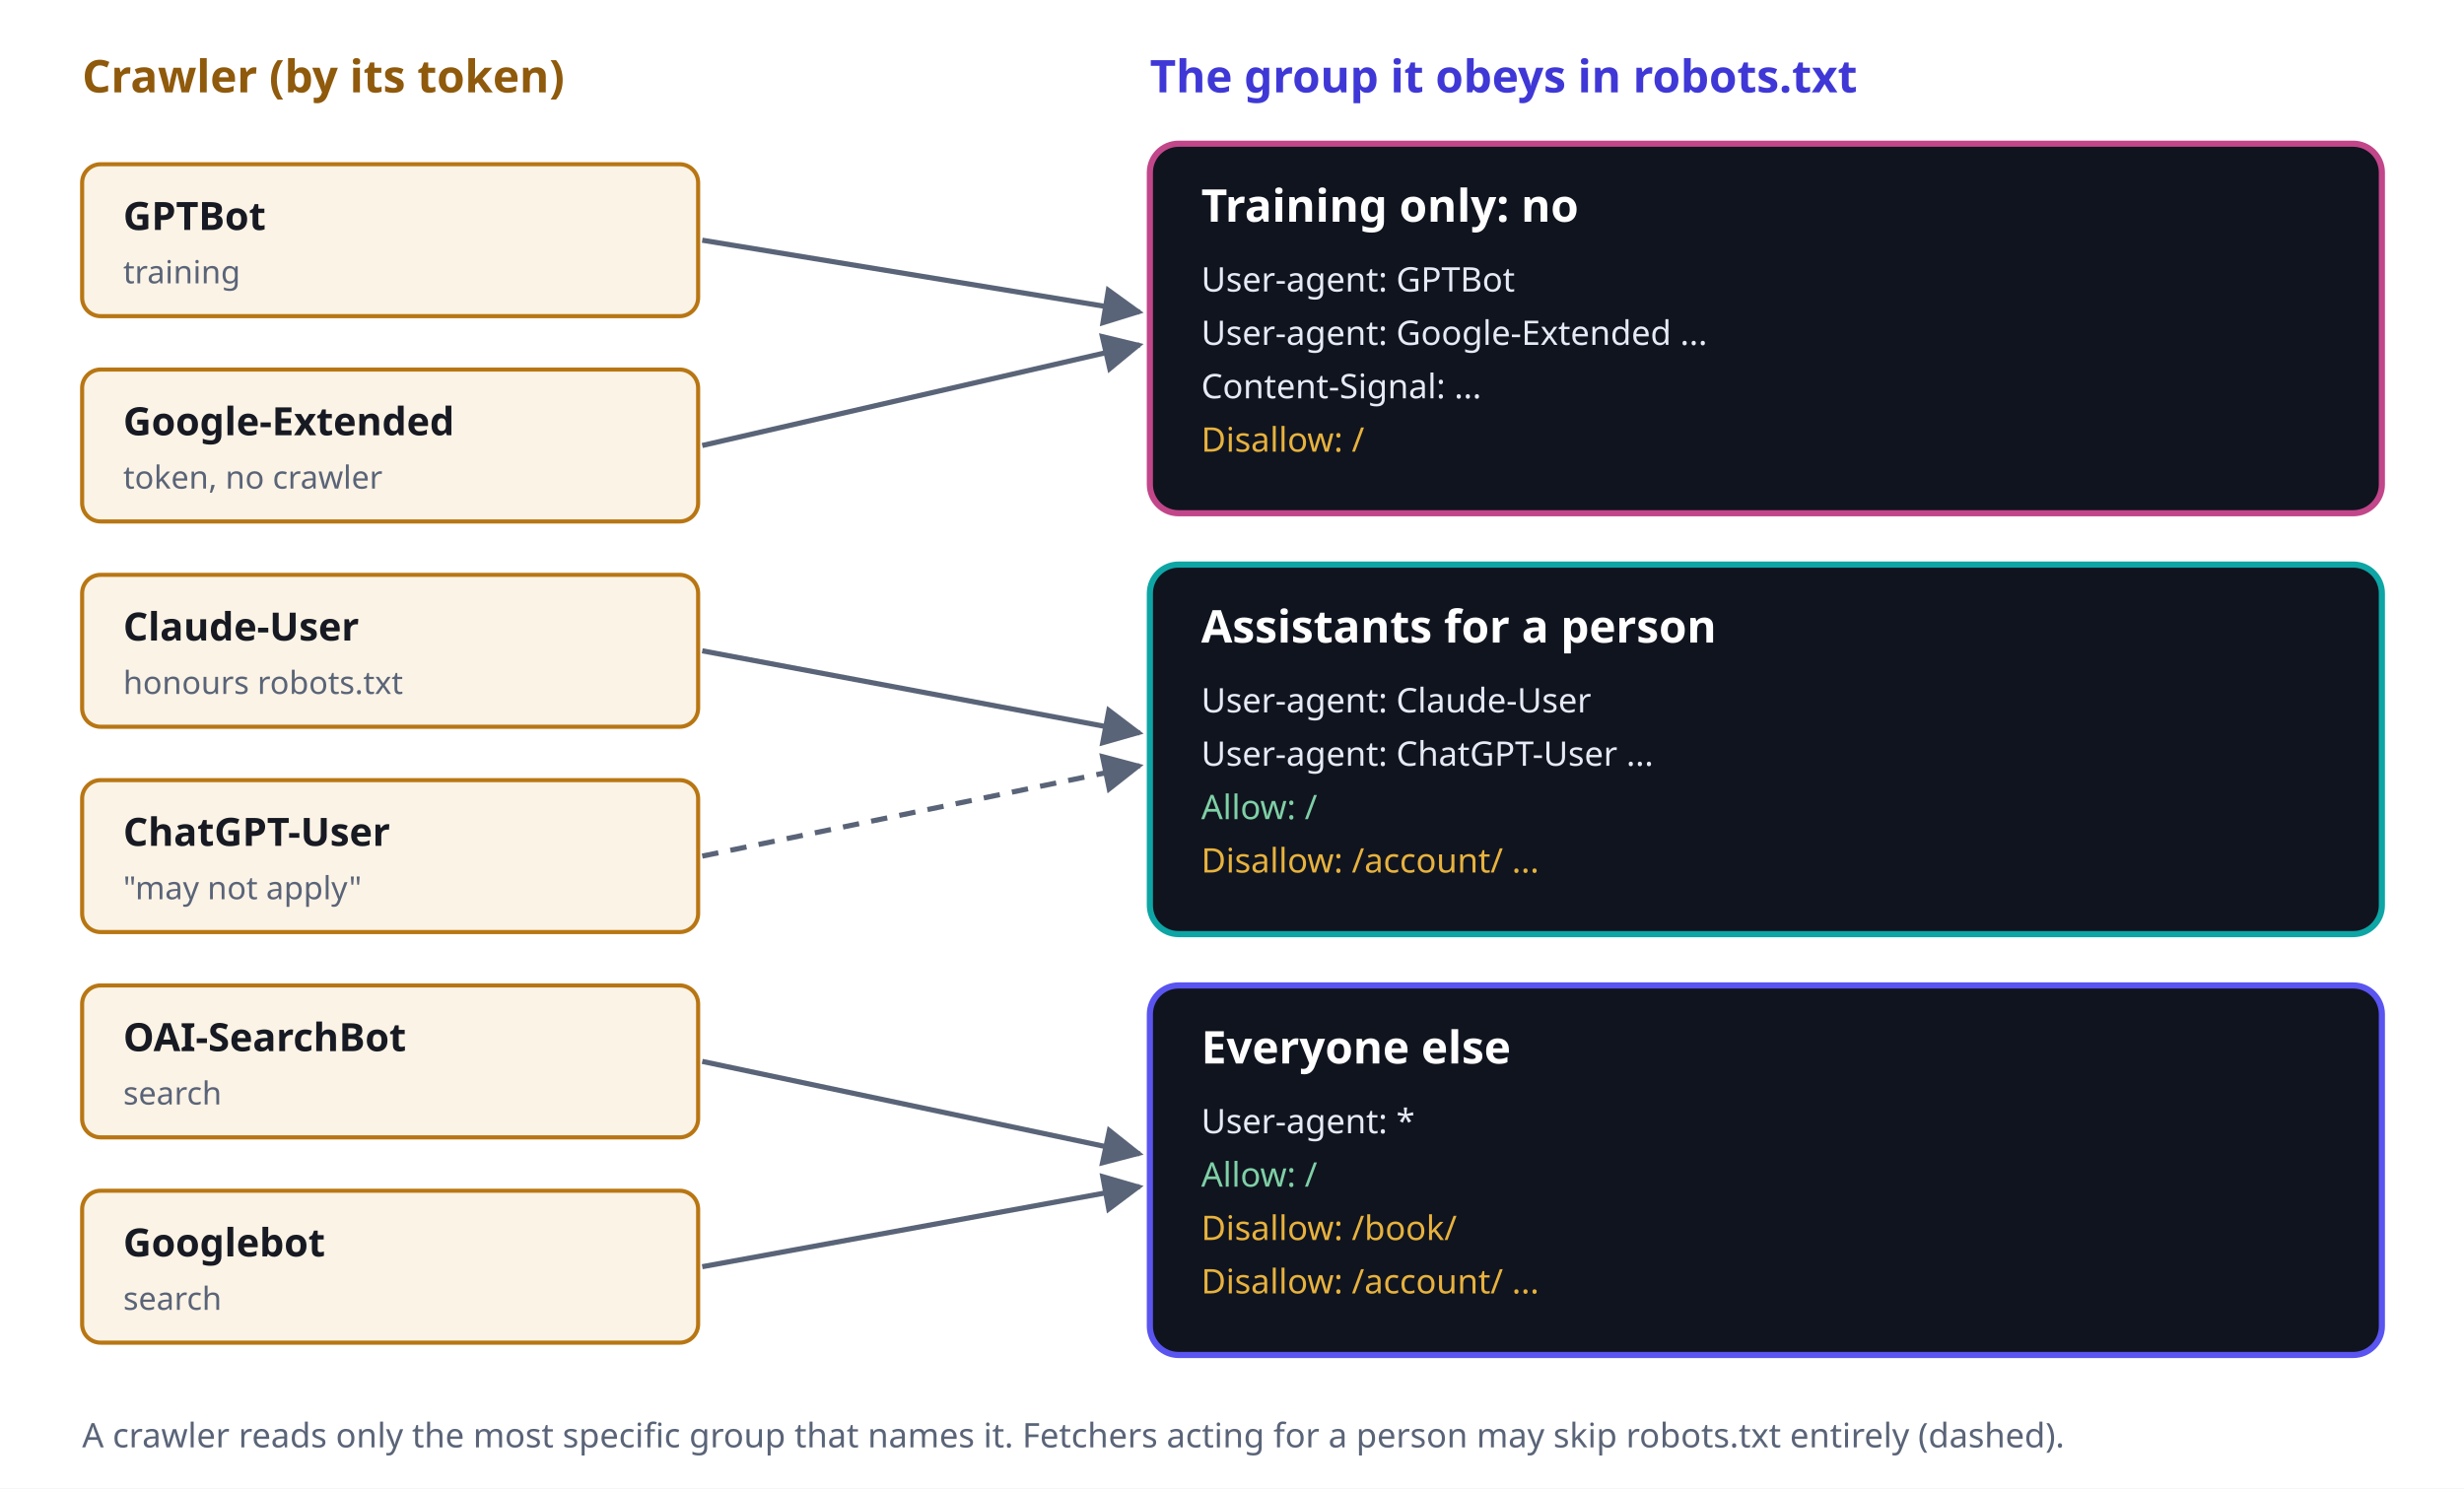
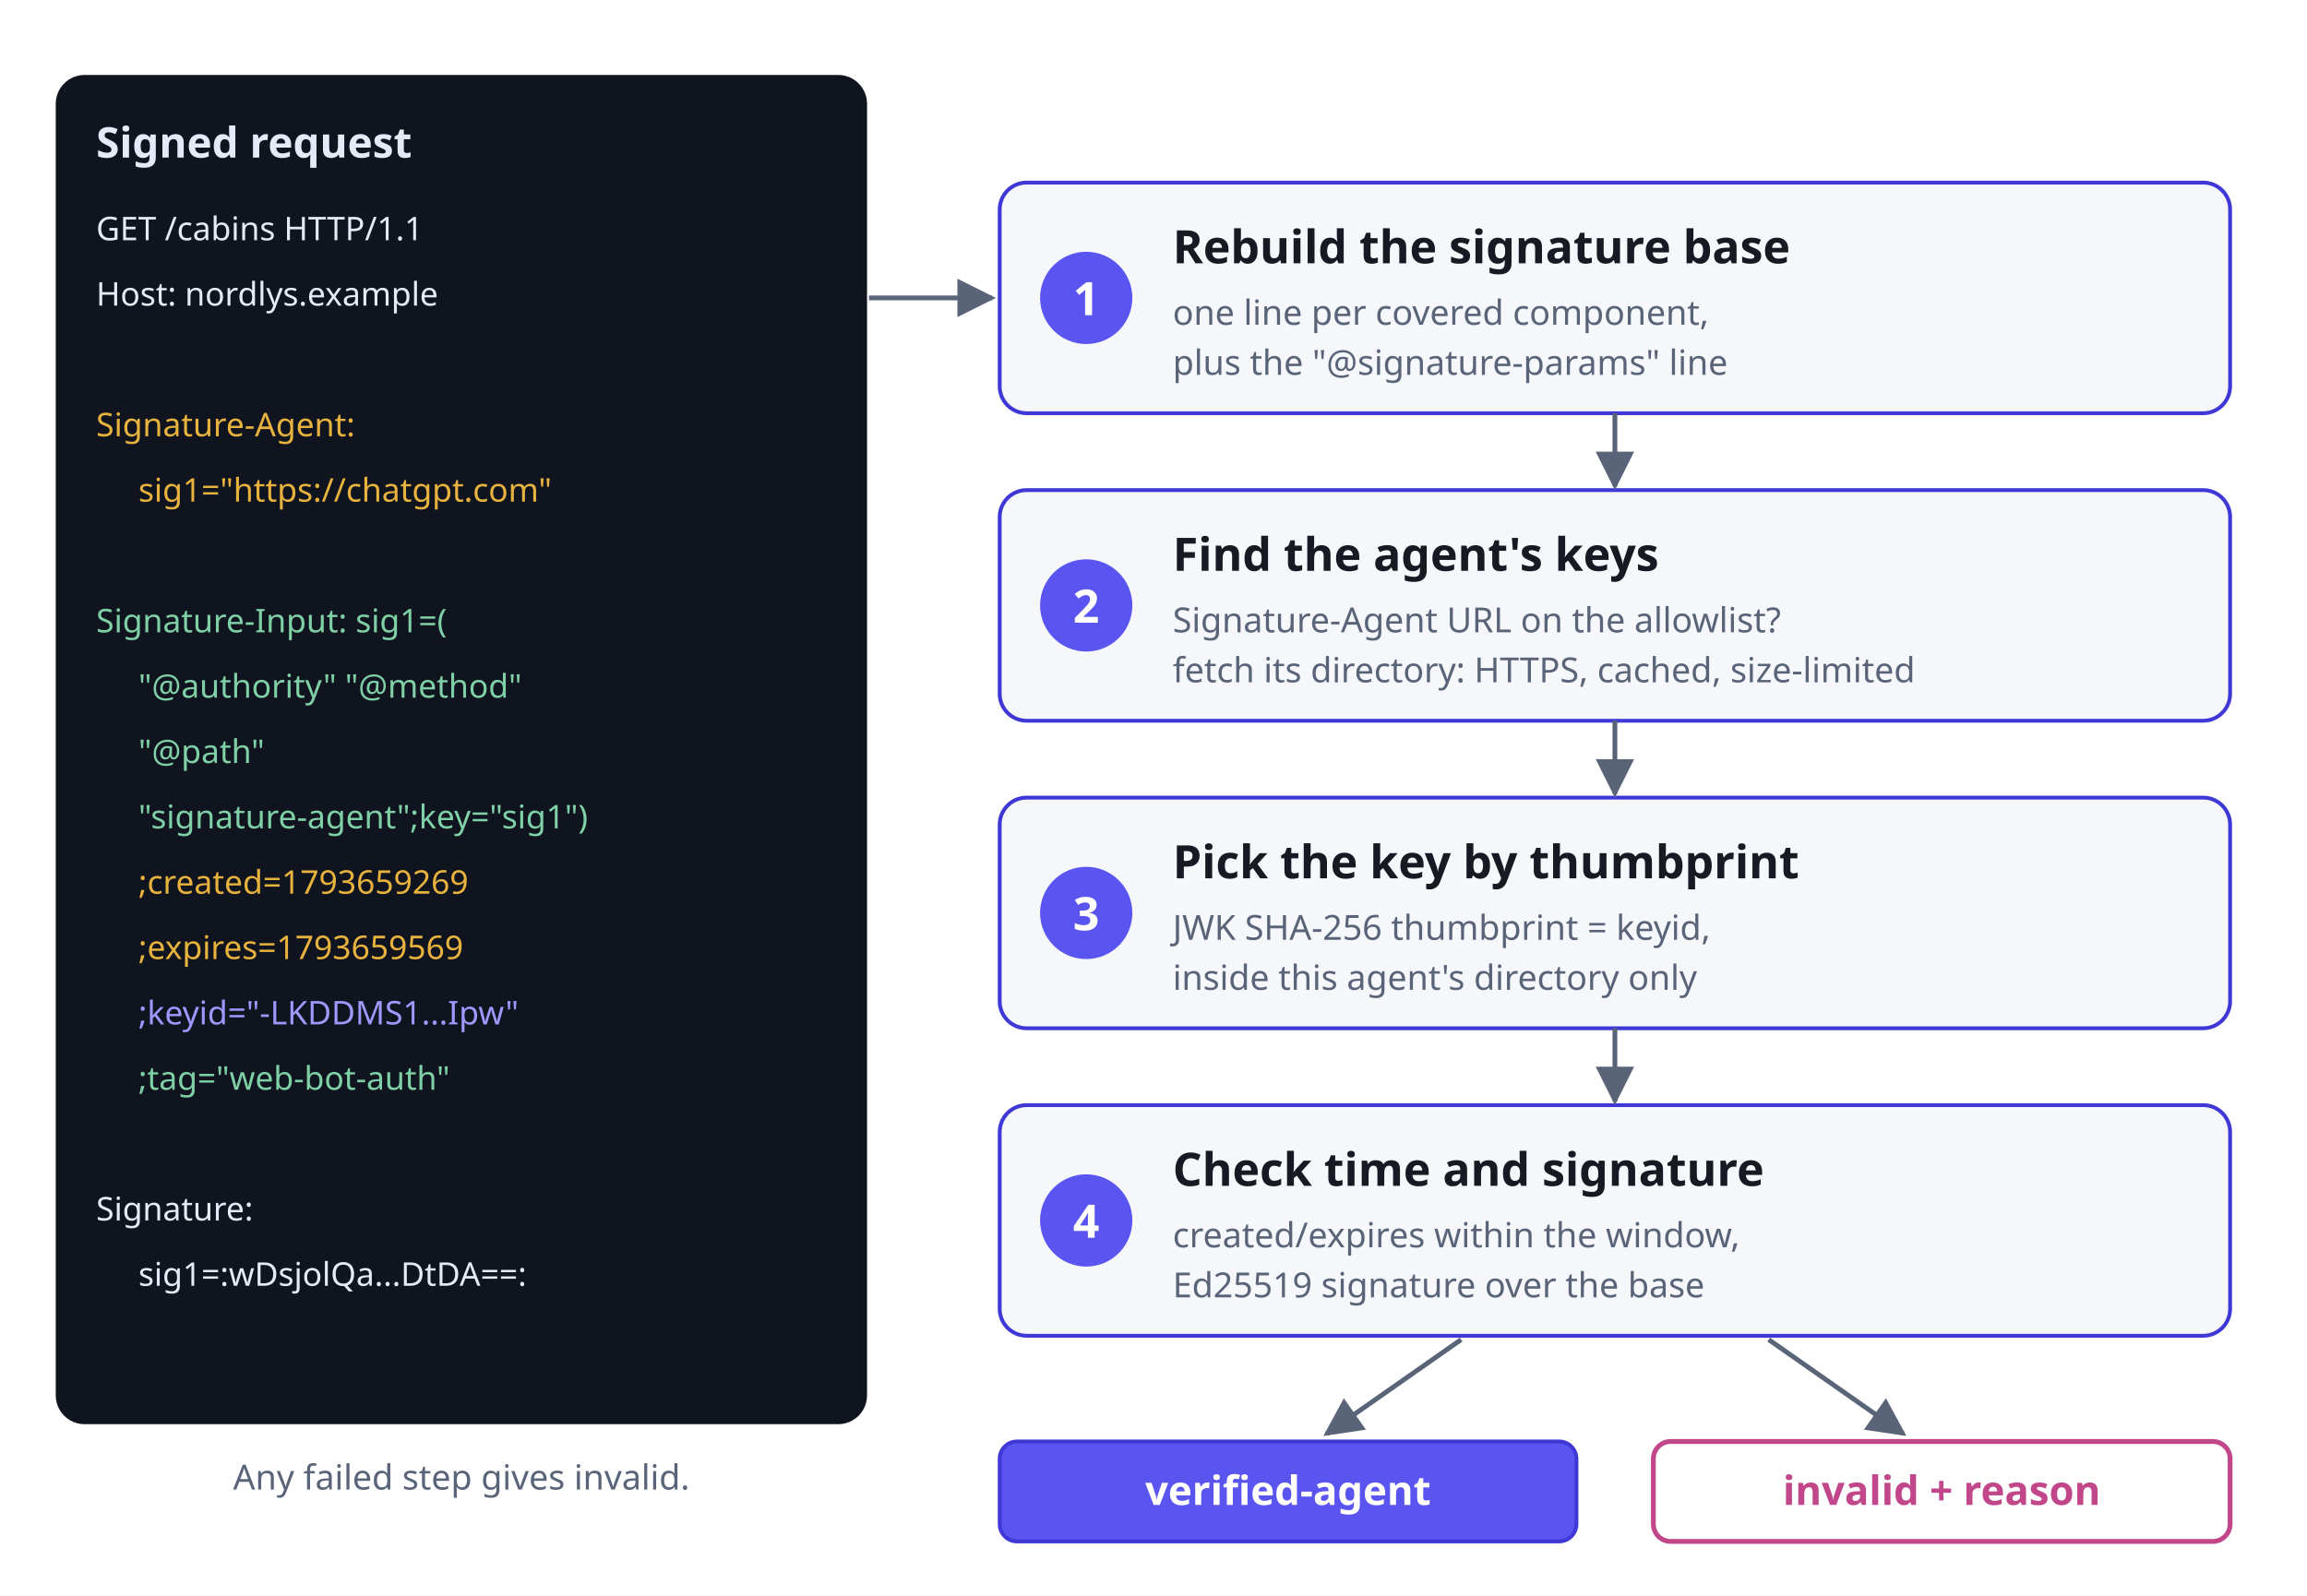
- <svg xmlns="http://www.w3.org/2000/svg" viewBox="0 0 1200 725" width="1200" height="725">
+ <svg xmlns="http://www.w3.org/2000/svg" width="1200" height="830" viewBox="0 0 1200 830">
+   <rect width="1200" height="830" fill="#FFFFFF" />
  <defs>
-     <marker id="arr" viewBox="0 0 10 10" refX="9" refY="5" markerWidth="8" markerHeight="8" orient="auto-start-reverse">
+     <marker id="a" viewBox="0 0 10 10" refX="9" refY="5" markerWidth="8" markerHeight="8" orient="auto-start-reverse">
      <path d="M0,0 L10,5 L0,10 z" fill="#5A6478" />
    </marker>
  </defs>
-   <rect width="1200" height="725" fill="#FFFFFF" />
-   <text x="40" y="45" font-family="Bricolage Grotesque" font-size="22" font-weight="800" fill="#8F5A0C" text-anchor="start">Crawler (by its token)</text>
-   <text x="560" y="45" font-family="Bricolage Grotesque" font-size="22" font-weight="800" fill="#3F38D6" text-anchor="start">The group it obeys in robots.txt</text>
-   <rect x="560" y="70" width="600" height="180" rx="14" fill="#10141F" stroke="#C2468A" stroke-width="3" />
-   <text x="585" y="108" font-family="Bricolage Grotesque" font-size="22" font-weight="800" fill="#FFFFFF" text-anchor="start">Training only: no</text>
-   <text x="585" y="142" font-family="IBM Plex Mono" font-size="16.5" font-weight="400" fill="#E6EAF6" text-anchor="start">User-agent: GPTBot</text>
-   <text x="585" y="168" font-family="IBM Plex Mono" font-size="16.5" font-weight="400" fill="#E6EAF6" text-anchor="start">User-agent: Google-Extended  ...</text>
-   <text x="585" y="194" font-family="IBM Plex Mono" font-size="16.5" font-weight="400" fill="#E6EAF6" text-anchor="start">Content-Signal: ...</text>
-   <text x="585" y="220" font-family="IBM Plex Mono" font-size="16.5" font-weight="400" fill="#E7B23D" text-anchor="start">Disallow: /</text>
-   <rect x="560" y="275" width="600" height="180" rx="14" fill="#10141F" stroke="#0EA5A5" stroke-width="3" />
-   <text x="585" y="313" font-family="Bricolage Grotesque" font-size="22" font-weight="800" fill="#FFFFFF" text-anchor="start">Assistants for a person</text>
-   <text x="585" y="347" font-family="IBM Plex Mono" font-size="16.5" font-weight="400" fill="#E6EAF6" text-anchor="start">User-agent: Claude-User</text>
-   <text x="585" y="373" font-family="IBM Plex Mono" font-size="16.5" font-weight="400" fill="#E6EAF6" text-anchor="start">User-agent: ChatGPT-User  ...</text>
-   <text x="585" y="399" font-family="IBM Plex Mono" font-size="16.5" font-weight="400" fill="#7FD0A6" text-anchor="start">Allow: /</text>
-   <text x="585" y="425" font-family="IBM Plex Mono" font-size="16.5" font-weight="400" fill="#E7B23D" text-anchor="start">Disallow: /account/  ...</text>
-   <rect x="560" y="480" width="600" height="180" rx="14" fill="#10141F" stroke="#5A54F0" stroke-width="3" />
-   <text x="585" y="518" font-family="Bricolage Grotesque" font-size="22" font-weight="800" fill="#FFFFFF" text-anchor="start">Everyone else</text>
-   <text x="585" y="552" font-family="IBM Plex Mono" font-size="16.5" font-weight="400" fill="#E6EAF6" text-anchor="start">User-agent: *</text>
-   <text x="585" y="578" font-family="IBM Plex Mono" font-size="16.5" font-weight="400" fill="#7FD0A6" text-anchor="start">Allow: /</text>
-   <text x="585" y="604" font-family="IBM Plex Mono" font-size="16.5" font-weight="400" fill="#E7B23D" text-anchor="start">Disallow: /book/</text>
-   <text x="585" y="630" font-family="IBM Plex Mono" font-size="16.5" font-weight="400" fill="#E7B23D" text-anchor="start">Disallow: /account/  ...</text>
-   <rect x="40" y="80" width="300" height="74" rx="9" fill="#FBF3E6" stroke="#B87613" stroke-width="2" />
-   <text x="60" y="112" font-family="IBM Plex Mono" font-size="19" font-weight="600" fill="#171A22" text-anchor="start">GPTBot</text>
-   <text x="60" y="138" font-family="Literata" font-size="15.5" fill="#5A6478" text-anchor="start">training</text>
-   <line x1="342" y1="117" x2="555" y2="152" stroke="#5A6478" stroke-width="2.5" marker-end="url(#arr)" />
-   <rect x="40" y="180" width="300" height="74" rx="9" fill="#FBF3E6" stroke="#B87613" stroke-width="2" />
-   <text x="60" y="212" font-family="IBM Plex Mono" font-size="19" font-weight="600" fill="#171A22" text-anchor="start">Google-Extended</text>
-   <text x="60" y="238" font-family="Literata" font-size="15.5" fill="#5A6478" text-anchor="start">token, no crawler</text>
-   <line x1="342" y1="217" x2="555" y2="168" stroke="#5A6478" stroke-width="2.5" marker-end="url(#arr)" />
-   <rect x="40" y="280" width="300" height="74" rx="9" fill="#FBF3E6" stroke="#B87613" stroke-width="2" />
-   <text x="60" y="312" font-family="IBM Plex Mono" font-size="19" font-weight="600" fill="#171A22" text-anchor="start">Claude-User</text>
-   <text x="60" y="338" font-family="Literata" font-size="15.5" fill="#5A6478" text-anchor="start">honours robots.txt</text>
-   <line x1="342" y1="317" x2="555" y2="357" stroke="#5A6478" stroke-width="2.5" marker-end="url(#arr)" />
-   <rect x="40" y="380" width="300" height="74" rx="9" fill="#FBF3E6" stroke="#B87613" stroke-width="2" />
-   <text x="60" y="412" font-family="IBM Plex Mono" font-size="19" font-weight="600" fill="#171A22" text-anchor="start">ChatGPT-User</text>
-   <text x="60" y="438" font-family="Literata" font-size="15.5" fill="#5A6478" text-anchor="start">"may not apply"</text>
-   <line x1="342" y1="417" x2="555" y2="373" stroke="#5A6478" stroke-width="2.5" marker-end="url(#arr)" stroke-dasharray="8 6" />
-   <rect x="40" y="480" width="300" height="74" rx="9" fill="#FBF3E6" stroke="#B87613" stroke-width="2" />
-   <text x="60" y="512" font-family="IBM Plex Mono" font-size="19" font-weight="600" fill="#171A22" text-anchor="start">OAI-SearchBot</text>
-   <text x="60" y="538" font-family="Literata" font-size="15.5" fill="#5A6478" text-anchor="start">search</text>
-   <line x1="342" y1="517" x2="555" y2="562" stroke="#5A6478" stroke-width="2.5" marker-end="url(#arr)" />
-   <rect x="40" y="580" width="300" height="74" rx="9" fill="#FBF3E6" stroke="#B87613" stroke-width="2" />
-   <text x="60" y="612" font-family="IBM Plex Mono" font-size="19" font-weight="600" fill="#171A22" text-anchor="start">Googlebot</text>
-   <text x="60" y="638" font-family="Literata" font-size="15.5" fill="#5A6478" text-anchor="start">search</text>
-   <line x1="342" y1="617" x2="555" y2="578" stroke="#5A6478" stroke-width="2.5" marker-end="url(#arr)" />
-   <text x="40" y="705" font-family="Literata" font-size="16.5" fill="#5A6478" text-anchor="start">A crawler reads only the most specific group that names it. Fetchers acting for a person may skip robots.txt entirely (dashed).</text>
+   <rect x="30" y="40" width="420" height="700" rx="14" fill="#10141F" stroke="#10141F" stroke-width="2" />
+   <text x="50" y="82" text-anchor="start" font-family="Bricolage Grotesque" font-weight="700" font-size="22" fill="#E6EAF6">Signed request</text>
+   <text x="50" y="125" text-anchor="start" font-family="IBM Plex Mono" font-size="17" fill="#E6EAF6">GET /cabins HTTP/1.1</text>
+   <text x="50" y="159" text-anchor="start" font-family="IBM Plex Mono" font-size="17" fill="#E6EAF6">Host: nordlys.example</text>
+   <text x="50" y="227" text-anchor="start" font-family="IBM Plex Mono" font-size="17" fill="#E7B23D">Signature-Agent:</text>
+   <text x="72" y="261" text-anchor="start" font-family="IBM Plex Mono" font-size="17" fill="#E7B23D">sig1="https://chatgpt.com"</text>
+   <text x="50" y="329" text-anchor="start" font-family="IBM Plex Mono" font-size="17" fill="#7FD0A6">Signature-Input: sig1=(</text>
+   <text x="72" y="363" text-anchor="start" font-family="IBM Plex Mono" font-size="17" fill="#7FD0A6">"@authority" "@method"</text>
+   <text x="72" y="397" text-anchor="start" font-family="IBM Plex Mono" font-size="17" fill="#7FD0A6">"@path"</text>
+   <text x="72" y="431" text-anchor="start" font-family="IBM Plex Mono" font-size="17" fill="#7FD0A6">"signature-agent";key="sig1")</text>
+   <text x="72" y="465" text-anchor="start" font-family="IBM Plex Mono" font-size="17" fill="#E7B23D">;created=1793659269</text>
+   <text x="72" y="499" text-anchor="start" font-family="IBM Plex Mono" font-size="17" fill="#E7B23D">;expires=1793659569</text>
+   <text x="72" y="533" text-anchor="start" font-family="IBM Plex Mono" font-size="17" fill="#9E98FF">;keyid="-LKDDMS1...Ipw"</text>
+   <text x="72" y="567" text-anchor="start" font-family="IBM Plex Mono" font-size="17" fill="#7FD0A6">;tag="web-bot-auth"</text>
+   <text x="50" y="635" text-anchor="start" font-family="IBM Plex Mono" font-size="17" fill="#E6EAF6">Signature:</text>
+   <text x="72" y="669" text-anchor="start" font-family="IBM Plex Mono" font-size="17" fill="#E6EAF6">sig1=:wDsjolQa...DtDA==:</text>
+   <rect x="520" y="95" width="640" height="120" rx="14" fill="#F6F7FB" stroke="#3F38D6" stroke-width="2" />
+   <circle cx="565" cy="155" r="24" fill="#5A54F0" />
+   <text x="565" y="164" text-anchor="middle" font-family="Bricolage Grotesque" font-weight="700" font-size="24" fill="#FFFFFF">1</text>
+   <text x="610" y="137" text-anchor="start" font-family="Bricolage Grotesque" font-weight="700" font-size="24" fill="#171A22">Rebuild the signature base</text>
+   <text x="610" y="169" text-anchor="start" font-family="Literata" font-size="18" fill="#5A6478">one line per covered component,</text>
+   <text x="610" y="195" text-anchor="start" font-family="Literata" font-size="18" fill="#5A6478">plus the "@signature-params" line</text>
+   <rect x="520" y="255" width="640" height="120" rx="14" fill="#F6F7FB" stroke="#3F38D6" stroke-width="2" />
+   <circle cx="565" cy="315" r="24" fill="#5A54F0" />
+   <text x="565" y="324" text-anchor="middle" font-family="Bricolage Grotesque" font-weight="700" font-size="24" fill="#FFFFFF">2</text>
+   <text x="610" y="297" text-anchor="start" font-family="Bricolage Grotesque" font-weight="700" font-size="24" fill="#171A22">Find the agent's keys</text>
+   <text x="610" y="329" text-anchor="start" font-family="Literata" font-size="18" fill="#5A6478">Signature-Agent URL on the allowlist?</text>
+   <text x="610" y="355" text-anchor="start" font-family="Literata" font-size="18" fill="#5A6478">fetch its directory: HTTPS, cached, size-limited</text>
+   <rect x="520" y="415" width="640" height="120" rx="14" fill="#F6F7FB" stroke="#3F38D6" stroke-width="2" />
+   <circle cx="565" cy="475" r="24" fill="#5A54F0" />
+   <text x="565" y="484" text-anchor="middle" font-family="Bricolage Grotesque" font-weight="700" font-size="24" fill="#FFFFFF">3</text>
+   <text x="610" y="457" text-anchor="start" font-family="Bricolage Grotesque" font-weight="700" font-size="24" fill="#171A22">Pick the key by thumbprint</text>
+   <text x="610" y="489" text-anchor="start" font-family="Literata" font-size="18" fill="#5A6478">JWK SHA-256 thumbprint = keyid,</text>
+   <text x="610" y="515" text-anchor="start" font-family="Literata" font-size="18" fill="#5A6478">inside this agent's directory only</text>
+   <rect x="520" y="575" width="640" height="120" rx="14" fill="#F6F7FB" stroke="#3F38D6" stroke-width="2" />
+   <circle cx="565" cy="635" r="24" fill="#5A54F0" />
+   <text x="565" y="644" text-anchor="middle" font-family="Bricolage Grotesque" font-weight="700" font-size="24" fill="#FFFFFF">4</text>
+   <text x="610" y="617" text-anchor="start" font-family="Bricolage Grotesque" font-weight="700" font-size="24" fill="#171A22">Check time and signature</text>
+   <text x="610" y="649" text-anchor="start" font-family="Literata" font-size="18" fill="#5A6478">created/expires within the window,</text>
+   <text x="610" y="675" text-anchor="start" font-family="Literata" font-size="18" fill="#5A6478">Ed25519 signature over the base</text>
+   <line x1="840" y1="215" x2="840" y2="253" stroke="#5A6478" stroke-width="2.5" marker-end="url(#a)" />
+   <line x1="840" y1="375" x2="840" y2="413" stroke="#5A6478" stroke-width="2.5" marker-end="url(#a)" />
+   <line x1="840" y1="535" x2="840" y2="573" stroke="#5A6478" stroke-width="2.5" marker-end="url(#a)" />
+   <line x1="452" y1="155" x2="516" y2="155" stroke="#5A6478" stroke-width="2.5" marker-end="url(#a)" />
+   <rect x="520" y="750" width="300" height="52" rx="9" fill="#5A54F0" stroke="#3F38D6" stroke-width="2" />
+   <text x="670" y="783" text-anchor="middle" font-family="IBM Plex Mono" font-weight="700" font-size="21" fill="#FFFFFF">verified-agent</text>
+   <rect x="860" y="750" width="300" height="52" rx="9" fill="#FFFFFF" stroke="#C2468A" stroke-width="2.5" />
+   <text x="1010" y="783" text-anchor="middle" font-family="IBM Plex Mono" font-weight="700" font-size="21" fill="#C2468A">invalid + reason</text>
+   <line x1="760" y1="697" x2="690" y2="746" stroke="#5A6478" stroke-width="2.5" marker-end="url(#a)" />
+   <line x1="920" y1="697" x2="990" y2="746" stroke="#5A6478" stroke-width="2.5" marker-end="url(#a)" />
+   <text x="240" y="775" text-anchor="middle" font-family="Literata" font-size="18" fill="#5A6478">Any failed step gives invalid.</text>
</svg>
